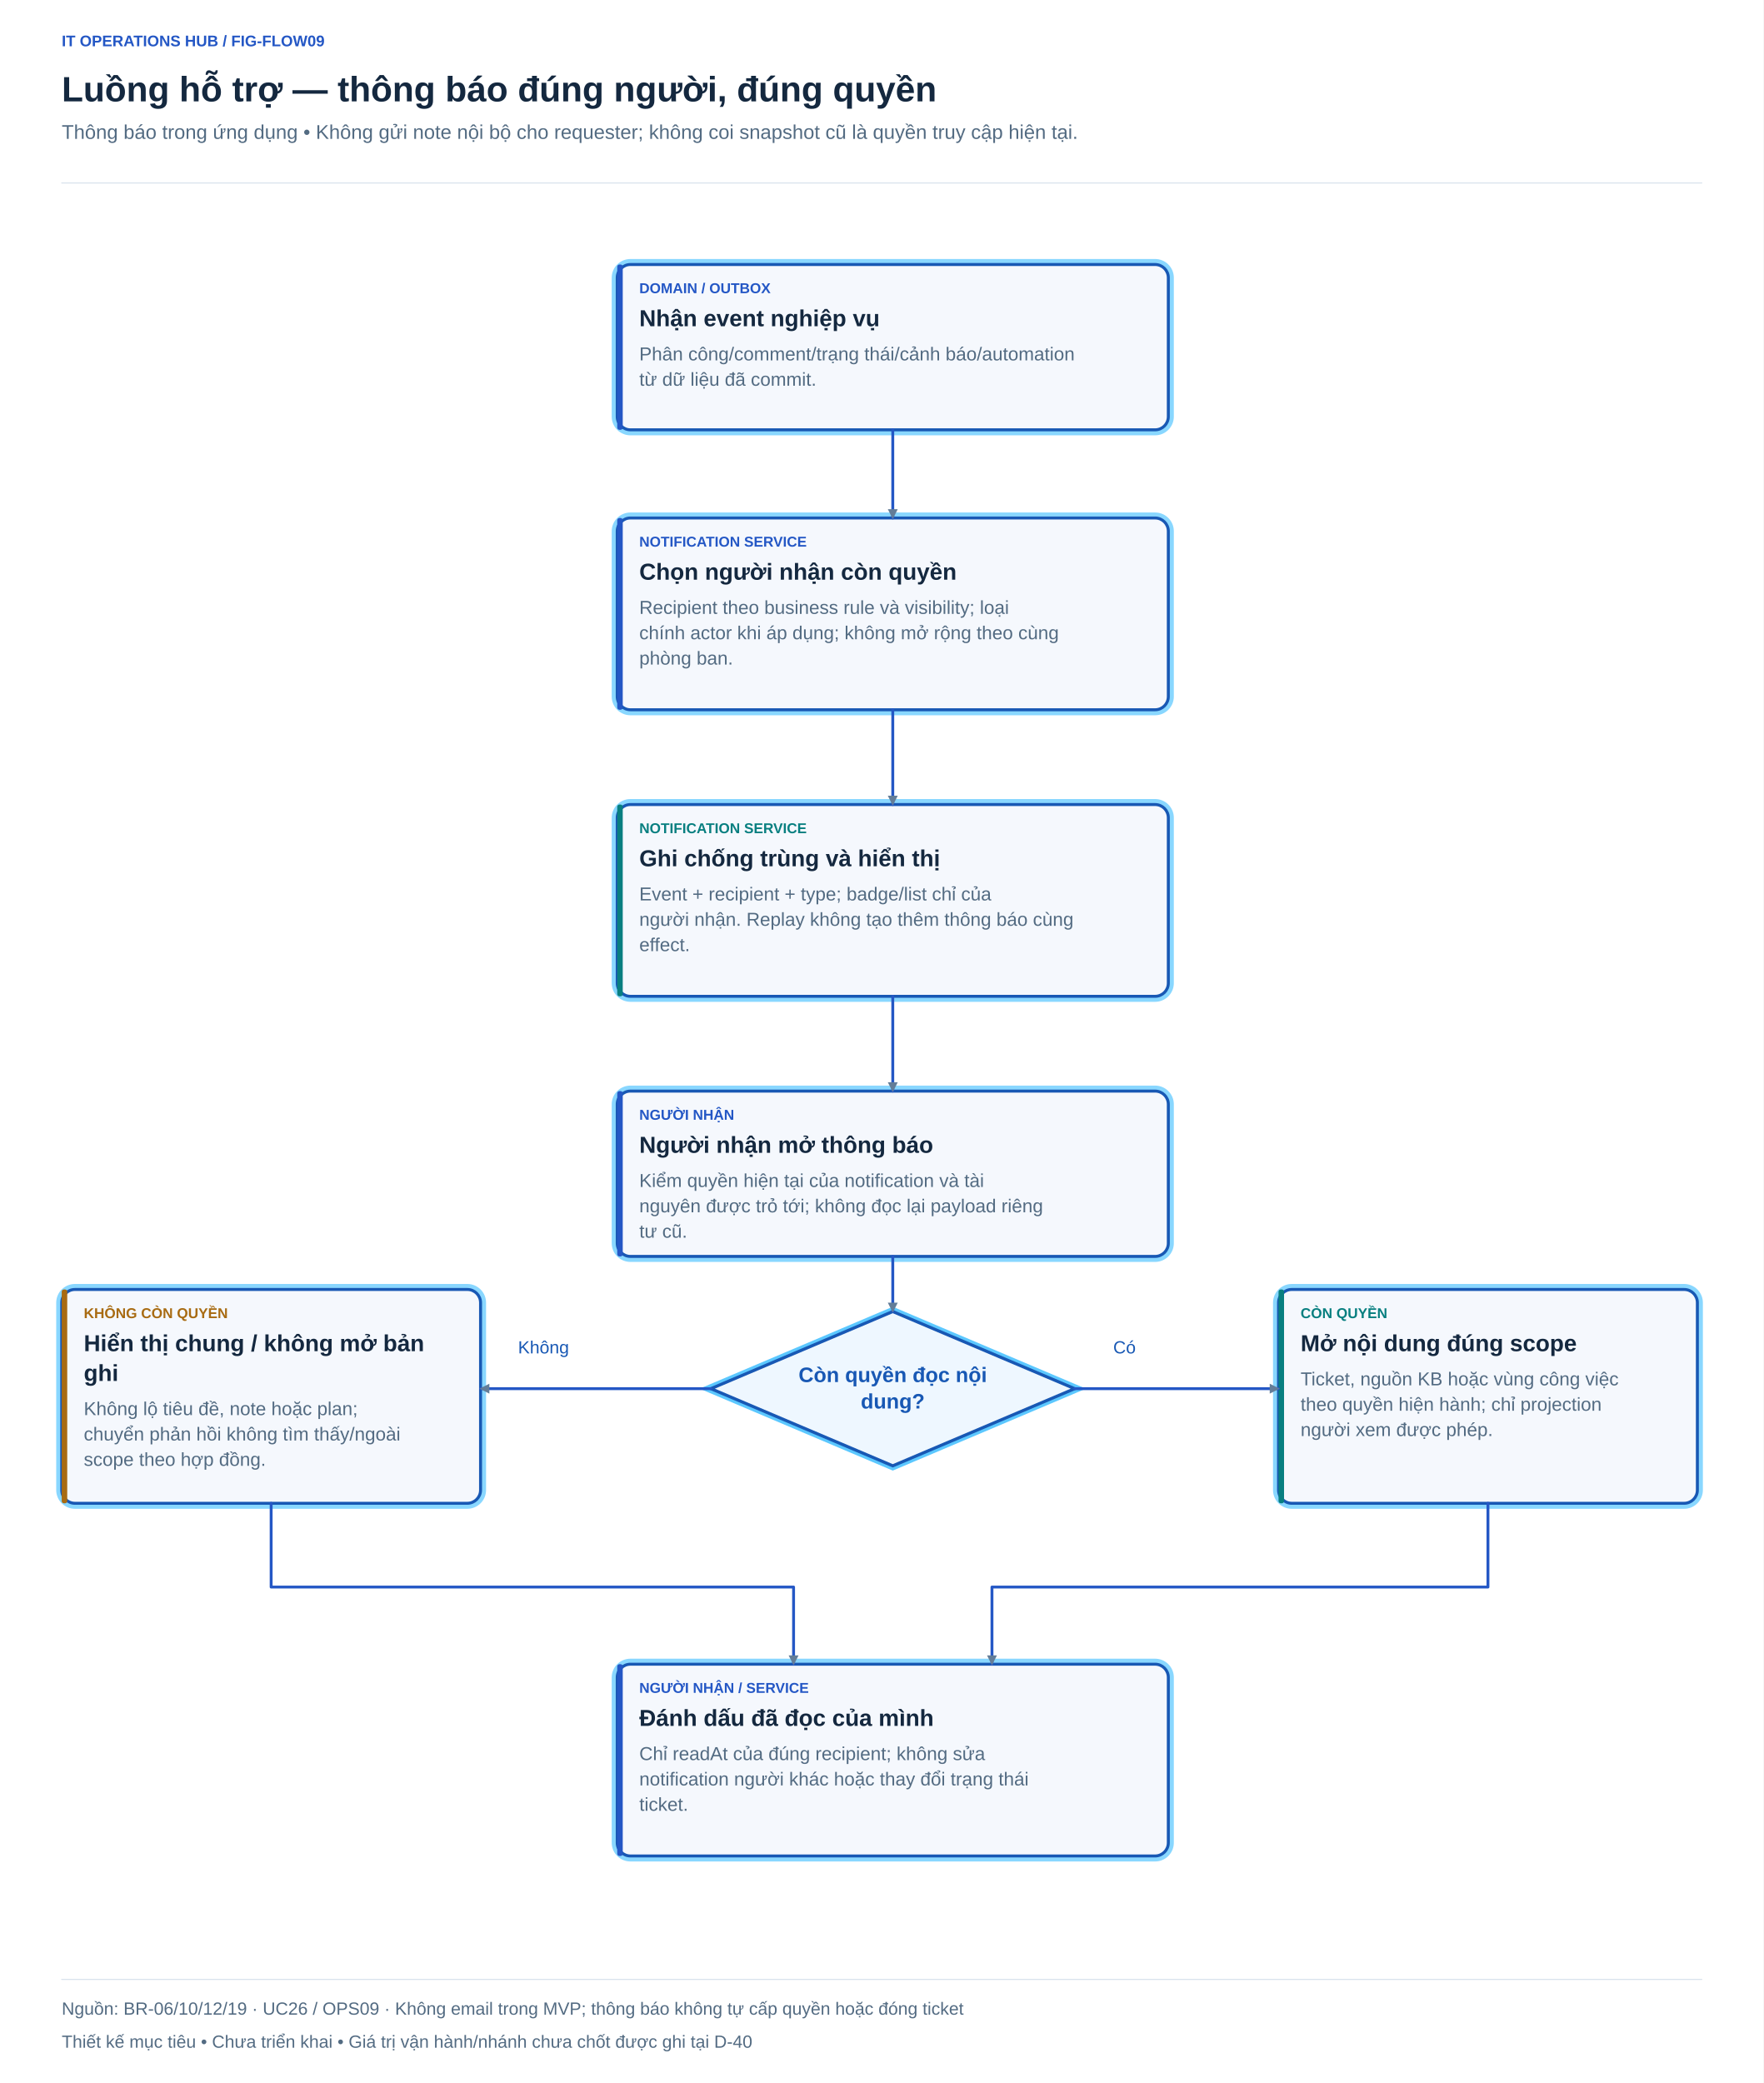
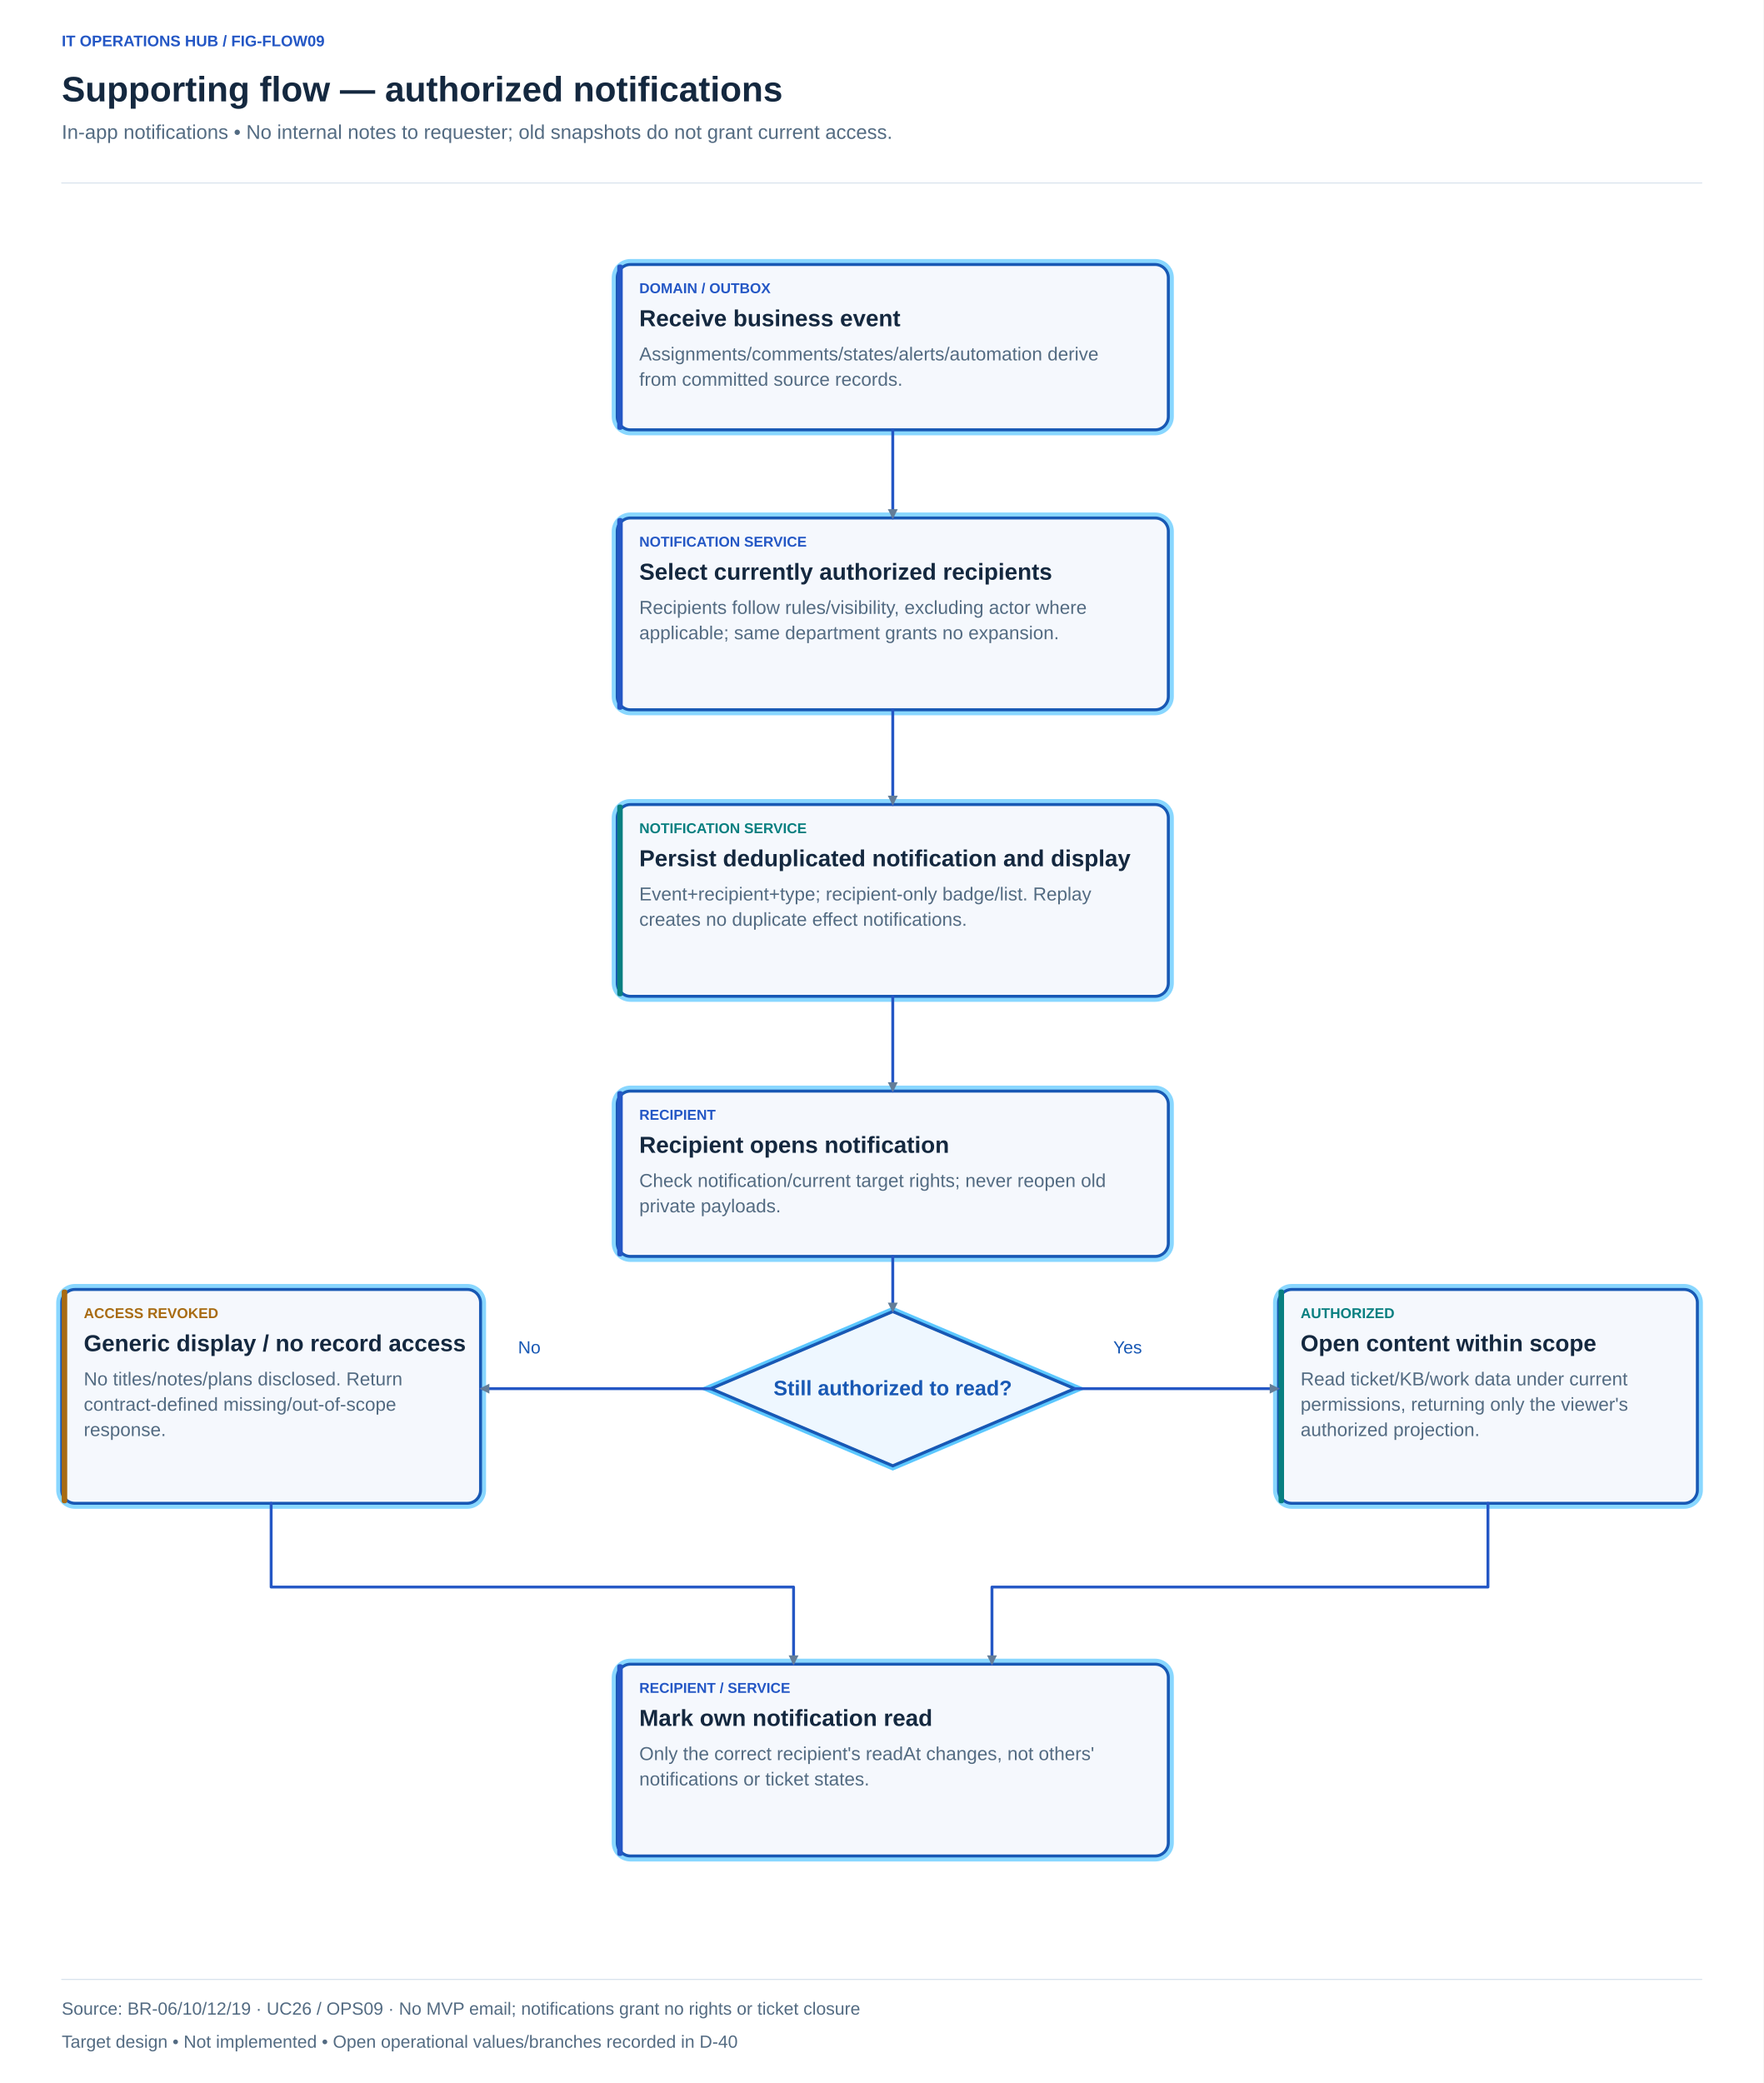
<svg xmlns="http://www.w3.org/2000/svg" width="1600" height="1890" viewBox="0 0 1600 1890" role="img" aria-labelledby="title desc" data-figure-id="FIG-FLOW09" data-source-sheet="3cbbd9f486a84007bbbb32cd00" data-topic="6ca33c2a66d34ad78c4b69295a">
  <g font-family="Segoe UI,Arial,sans-serif">
    <defs>
      <marker id="arr" markerWidth="9" markerHeight="9" refX="8" refY="4.5" orient="auto-start-reverse" markerUnits="userSpaceOnUse">
        <path d="M 0 0 L 9 4.5 L 0 9 Z" fill="#637D98" />
      </marker>
    </defs>
    <rect x="0" y="0" width="1600" height="1890" rx="0" fill="#FFFFFF" stroke="none" stroke-width="0" />
-     <text x="56" y="42" fill="#2457C5" font-size="14" font-weight="700" text-anchor="start" data-max-width="1488">IT OPERATIONS HUB  /  FIG-FLOW09</text>
-     <text x="56" y="92" fill="#14283F" font-size="32" font-weight="700" text-anchor="start" data-max-width="1488">Luồng hỗ trợ — thông báo đúng người, đúng quyền</text>
-     <text x="56" y="126" fill="#536B82" font-size="18" font-weight="400" text-anchor="start" data-max-width="1488">Thông báo trong ứng dụng • Không gửi note nội bộ cho requester; không coi snapshot cũ là quyền truy cập hiện tại.</text>
+     <text x="56" y="42.0" fill="#2457C5" font-size="14" font-weight="700" text-anchor="start" data-max-width="1488">IT OPERATIONS HUB / FIG-FLOW09</text>
+     <text x="56" y="92.0" fill="#14283F" font-size="32" font-weight="700" text-anchor="start" data-max-width="1488">Supporting flow — authorized notifications</text>
+     <text x="56" y="126.0" fill="#536B82" font-size="18" font-weight="400" text-anchor="start" data-max-width="1488">In-app notifications • No internal notes to requester; old snapshots do not grant current access.</text>
    <path d="M 56 166 L 1544 166" fill="none" stroke="#D9E3ED" stroke-width="1" stroke-linecap="round" stroke-linejoin="round" />
    <g class="diagram-node" data-node="event" data-x="560" data-y="240" data-width="500" data-height="150" data-topic="8b98f072a4005963af9bec74c31ef27d">
      <rect x="558" y="238" width="504" height="154" rx="14" fill="none" stroke="#5CC8FF" stroke-width="6" opacity=".72" />
      <rect x="560" y="240" width="500" height="150" rx="12" fill="#F5F8FD" stroke="#1858B4" stroke-width="2.7" />
      <rect x="560" y="240" width="5" height="150" rx="2" fill="#2457C5" stroke="none" stroke-width="0" />
-       <text x="580" y="266" fill="#2457C5" font-size="13" font-weight="700" text-anchor="start" data-max-width="460">DOMAIN / OUTBOX</text>
-       <text x="580" y="296" fill="#14283F" font-size="21" font-weight="600" text-anchor="start" data-max-width="460">Nhận event nghiệp vụ</text>
-       <text x="580" y="327" fill="#536B82" font-size="17" font-weight="400" text-anchor="start" data-max-width="460">Phân công/comment/trạng thái/cảnh báo/automation</text>
-       <text x="580" y="350" fill="#536B82" font-size="17" font-weight="400" text-anchor="start" data-max-width="460">từ dữ liệu đã commit.</text>
+       <text x="580" y="266.0" fill="#2457C5" font-size="13" font-weight="700" text-anchor="start" data-max-width="460">DOMAIN / OUTBOX</text>
+       <text x="580" y="296.0" fill="#14283F" font-size="21" font-weight="600" text-anchor="start" data-max-width="460">Receive business event</text>
+       <text x="580" y="327.0" fill="#536B82" font-size="17" font-weight="400" text-anchor="start" data-max-width="460">Assignments/comments/states/alerts/automation derive</text>
+       <text x="580" y="350.0" fill="#536B82" font-size="17" font-weight="400" text-anchor="start" data-max-width="460">from committed source records.</text>
    </g>
    <g class="diagram-node" data-node="scope" data-x="560" data-y="470" data-width="500" data-height="174" data-topic="3c2bbacf1720566bb10df170201427a1">
      <rect x="558" y="468" width="504" height="178" rx="14" fill="none" stroke="#5CC8FF" stroke-width="6" opacity=".72" />
      <rect x="560" y="470" width="500" height="174" rx="12" fill="#F5F8FD" stroke="#1858B4" stroke-width="2.7" />
      <rect x="560" y="470" width="5" height="174" rx="2" fill="#2457C5" stroke="none" stroke-width="0" />
-       <text x="580" y="496" fill="#2457C5" font-size="13" font-weight="700" text-anchor="start" data-max-width="460">NOTIFICATION SERVICE</text>
-       <text x="580" y="526" fill="#14283F" font-size="21" font-weight="600" text-anchor="start" data-max-width="460">Chọn người nhận còn quyền</text>
-       <text x="580" y="557" fill="#536B82" font-size="17" font-weight="400" text-anchor="start" data-max-width="460">Recipient theo business rule và visibility; loại</text>
-       <text x="580" y="580" fill="#536B82" font-size="17" font-weight="400" text-anchor="start" data-max-width="460">chính actor khi áp dụng; không mở rộng theo cùng</text>
-       <text x="580" y="603" fill="#536B82" font-size="17" font-weight="400" text-anchor="start" data-max-width="460">phòng ban.</text>
+       <text x="580" y="496.0" fill="#2457C5" font-size="13" font-weight="700" text-anchor="start" data-max-width="460">NOTIFICATION SERVICE</text>
+       <text x="580" y="526.0" fill="#14283F" font-size="21" font-weight="600" text-anchor="start" data-max-width="460">Select currently authorized recipients</text>
+       <text x="580" y="557.0" fill="#536B82" font-size="17" font-weight="400" text-anchor="start" data-max-width="460">Recipients follow rules/visibility, excluding actor where</text>
+       <text x="580" y="580.0" fill="#536B82" font-size="17" font-weight="400" text-anchor="start" data-max-width="460">applicable; same department grants no expansion.</text>
    </g>
    <g class="diagram-node" data-node="save" data-x="560" data-y="730" data-width="500" data-height="174" data-topic="42ac5743fa2c5b7895d773c92404de84">
      <rect x="558" y="728" width="504" height="178" rx="14" fill="none" stroke="#5CC8FF" stroke-width="6" opacity=".72" />
      <rect x="560" y="730" width="500" height="174" rx="12" fill="#F5F8FD" stroke="#1858B4" stroke-width="2.7" />
      <rect x="560" y="730" width="5" height="174" rx="2" fill="#087F80" stroke="none" stroke-width="0" />
-       <text x="580" y="756" fill="#087F80" font-size="13" font-weight="700" text-anchor="start" data-max-width="460">NOTIFICATION SERVICE</text>
-       <text x="580" y="786" fill="#14283F" font-size="21" font-weight="600" text-anchor="start" data-max-width="460">Ghi chống trùng và hiển thị</text>
-       <text x="580" y="817" fill="#536B82" font-size="17" font-weight="400" text-anchor="start" data-max-width="460">Event + recipient + type; badge/list chỉ của</text>
-       <text x="580" y="840" fill="#536B82" font-size="17" font-weight="400" text-anchor="start" data-max-width="460">người nhận. Replay không tạo thêm thông báo cùng</text>
-       <text x="580" y="863" fill="#536B82" font-size="17" font-weight="400" text-anchor="start" data-max-width="460">effect.</text>
+       <text x="580" y="756.0" fill="#087F80" font-size="13" font-weight="700" text-anchor="start" data-max-width="460">NOTIFICATION SERVICE</text>
+       <text x="580" y="786.0" fill="#14283F" font-size="21" font-weight="600" text-anchor="start" data-max-width="460">Persist deduplicated notification and display</text>
+       <text x="580" y="817.0" fill="#536B82" font-size="17" font-weight="400" text-anchor="start" data-max-width="460">Event+recipient+type; recipient-only badge/list. Replay</text>
+       <text x="580" y="840.0" fill="#536B82" font-size="17" font-weight="400" text-anchor="start" data-max-width="460">creates no duplicate effect notifications.</text>
    </g>
    <g class="diagram-node" data-node="open" data-x="560" data-y="990" data-width="500" data-height="150" data-topic="982f1ee578455acdbab4ae3000c45940">
      <rect x="558" y="988" width="504" height="154" rx="14" fill="none" stroke="#5CC8FF" stroke-width="6" opacity=".72" />
      <rect x="560" y="990" width="500" height="150" rx="12" fill="#F5F8FD" stroke="#1858B4" stroke-width="2.7" />
      <rect x="560" y="990" width="5" height="150" rx="2" fill="#2457C5" stroke="none" stroke-width="0" />
-       <text x="580" y="1016" fill="#2457C5" font-size="13" font-weight="700" text-anchor="start" data-max-width="460">NGƯỜI NHẬN</text>
-       <text x="580" y="1046" fill="#14283F" font-size="21" font-weight="600" text-anchor="start" data-max-width="460">Người nhận mở thông báo</text>
-       <text x="580" y="1077" fill="#536B82" font-size="17" font-weight="400" text-anchor="start" data-max-width="460">Kiểm quyền hiện tại của notification và tài</text>
-       <text x="580" y="1100" fill="#536B82" font-size="17" font-weight="400" text-anchor="start" data-max-width="460">nguyên được trỏ tới; không đọc lại payload riêng</text>
-       <text x="580" y="1123" fill="#536B82" font-size="17" font-weight="400" text-anchor="start" data-max-width="460">tư cũ.</text>
+       <text x="580" y="1016.0" fill="#2457C5" font-size="13" font-weight="700" text-anchor="start" data-max-width="460">RECIPIENT</text>
+       <text x="580" y="1046.0" fill="#14283F" font-size="21" font-weight="600" text-anchor="start" data-max-width="460">Recipient opens notification</text>
+       <text x="580" y="1077.0" fill="#536B82" font-size="17" font-weight="400" text-anchor="start" data-max-width="460">Check notification/current target rights; never reopen old</text>
+       <text x="580" y="1100.0" fill="#536B82" font-size="17" font-weight="400" text-anchor="start" data-max-width="460">private payloads.</text>
    </g>
    <g class="diagram-decision" data-node="access" data-topic="ef5c0f56b149581ea3699b24c5c491e3">
      <polygon points="810,1190.0 975.0,1260 810,1330.0 645.0,1260" fill="white" stroke="#5CC8FF" stroke-width="8" />
      <polygon points="810,1190.0 975.0,1260 810,1330.0 645.0,1260" fill="#EEF7FF" stroke="#1858B4" stroke-width="2.8" />
-       <text x="810" y="1254" fill="#1858B4" font-size="19" font-weight="700" text-anchor="middle" data-max-width="230.99999999999997">Còn quyền đọc nội</text>
-       <text x="810" y="1278" fill="#1858B4" font-size="19" font-weight="700" text-anchor="middle" data-max-width="230.99999999999997">dung?</text>
+       <text x="810" y="1266.0" fill="#1858B4" font-size="19" font-weight="700" text-anchor="middle" data-max-width="230.99999999999997">Still authorized to read?</text>
    </g>
    <g class="diagram-node" data-node="redact" data-x="56" data-y="1170" data-width="380" data-height="194" data-topic="b0004cec7f1b5c09a1af40c1c02767de">
      <rect x="54" y="1168" width="384" height="198" rx="14" fill="none" stroke="#5CC8FF" stroke-width="6" opacity=".72" />
      <rect x="56" y="1170" width="380" height="194" rx="12" fill="#F5F8FD" stroke="#1858B4" stroke-width="2.7" />
      <rect x="56" y="1170" width="5" height="194" rx="2" fill="#A86B12" stroke="none" stroke-width="0" />
-       <text x="76" y="1196" fill="#A86B12" font-size="13" font-weight="700" text-anchor="start" data-max-width="340">KHÔNG CÒN QUYỀN</text>
-       <text x="76" y="1226" fill="#14283F" font-size="21" font-weight="600" text-anchor="start" data-max-width="340">Hiển thị chung / không mở bản</text>
-       <text x="76" y="1253" fill="#14283F" font-size="21" font-weight="600" text-anchor="start" data-max-width="340">ghi</text>
-       <text x="76" y="1284" fill="#536B82" font-size="17" font-weight="400" text-anchor="start" data-max-width="340">Không lộ tiêu đề, note hoặc plan;</text>
-       <text x="76" y="1307" fill="#536B82" font-size="17" font-weight="400" text-anchor="start" data-max-width="340">chuyển phản hồi không tìm thấy/ngoài</text>
-       <text x="76" y="1330" fill="#536B82" font-size="17" font-weight="400" text-anchor="start" data-max-width="340">scope theo hợp đồng.</text>
+       <text x="76" y="1196.0" fill="#A86B12" font-size="13" font-weight="700" text-anchor="start" data-max-width="340">ACCESS REVOKED</text>
+       <text x="76" y="1226.0" fill="#14283F" font-size="21" font-weight="600" text-anchor="start" data-max-width="340">Generic display / no record access</text>
+       <text x="76" y="1257.0" fill="#536B82" font-size="17" font-weight="400" text-anchor="start" data-max-width="340">No titles/notes/plans disclosed. Return</text>
+       <text x="76" y="1280.0" fill="#536B82" font-size="17" font-weight="400" text-anchor="start" data-max-width="340">contract-defined missing/out-of-scope</text>
+       <text x="76" y="1303.0" fill="#536B82" font-size="17" font-weight="400" text-anchor="start" data-max-width="340">response.</text>
    </g>
    <g class="diagram-node" data-node="view" data-x="1160" data-y="1170" data-width="380" data-height="194" data-topic="f5b308b676b75c28a19c2ca5c93143ab">
      <rect x="1158" y="1168" width="384" height="198" rx="14" fill="none" stroke="#5CC8FF" stroke-width="6" opacity=".72" />
      <rect x="1160" y="1170" width="380" height="194" rx="12" fill="#F5F8FD" stroke="#1858B4" stroke-width="2.7" />
      <rect x="1160" y="1170" width="5" height="194" rx="2" fill="#087F80" stroke="none" stroke-width="0" />
-       <text x="1180" y="1196" fill="#087F80" font-size="13" font-weight="700" text-anchor="start" data-max-width="340">CÒN QUYỀN</text>
-       <text x="1180" y="1226" fill="#14283F" font-size="21" font-weight="600" text-anchor="start" data-max-width="340">Mở nội dung đúng scope</text>
-       <text x="1180" y="1257" fill="#536B82" font-size="17" font-weight="400" text-anchor="start" data-max-width="340">Ticket, nguồn KB hoặc vùng công việc</text>
-       <text x="1180" y="1280" fill="#536B82" font-size="17" font-weight="400" text-anchor="start" data-max-width="340">theo quyền hiện hành; chỉ projection</text>
-       <text x="1180" y="1303" fill="#536B82" font-size="17" font-weight="400" text-anchor="start" data-max-width="340">người xem được phép.</text>
+       <text x="1180" y="1196.0" fill="#087F80" font-size="13" font-weight="700" text-anchor="start" data-max-width="340">AUTHORIZED</text>
+       <text x="1180" y="1226.0" fill="#14283F" font-size="21" font-weight="600" text-anchor="start" data-max-width="340">Open content within scope</text>
+       <text x="1180" y="1257.0" fill="#536B82" font-size="17" font-weight="400" text-anchor="start" data-max-width="340">Read ticket/KB/work data under current</text>
+       <text x="1180" y="1280.0" fill="#536B82" font-size="17" font-weight="400" text-anchor="start" data-max-width="340">permissions, returning only the viewer's</text>
+       <text x="1180" y="1303.0" fill="#536B82" font-size="17" font-weight="400" text-anchor="start" data-max-width="340">authorized projection.</text>
    </g>
    <g class="diagram-node" data-node="read" data-x="560" data-y="1510" data-width="500" data-height="174" data-topic="fc2b1cab43ab53b39435ceeed309a784">
      <rect x="558" y="1508" width="504" height="178" rx="14" fill="none" stroke="#5CC8FF" stroke-width="6" opacity=".72" />
      <rect x="560" y="1510" width="500" height="174" rx="12" fill="#F5F8FD" stroke="#1858B4" stroke-width="2.7" />
      <rect x="560" y="1510" width="5" height="174" rx="2" fill="#2457C5" stroke="none" stroke-width="0" />
-       <text x="580" y="1536" fill="#2457C5" font-size="13" font-weight="700" text-anchor="start" data-max-width="460">NGƯỜI NHẬN / SERVICE</text>
-       <text x="580" y="1566" fill="#14283F" font-size="21" font-weight="600" text-anchor="start" data-max-width="460">Đánh dấu đã đọc của mình</text>
-       <text x="580" y="1597" fill="#536B82" font-size="17" font-weight="400" text-anchor="start" data-max-width="460">Chỉ readAt của đúng recipient; không sửa</text>
-       <text x="580" y="1620" fill="#536B82" font-size="17" font-weight="400" text-anchor="start" data-max-width="460">notification người khác hoặc thay đổi trạng thái</text>
-       <text x="580" y="1643" fill="#536B82" font-size="17" font-weight="400" text-anchor="start" data-max-width="460">ticket.</text>
+       <text x="580" y="1536.0" fill="#2457C5" font-size="13" font-weight="700" text-anchor="start" data-max-width="460">RECIPIENT / SERVICE</text>
+       <text x="580" y="1566.0" fill="#14283F" font-size="21" font-weight="600" text-anchor="start" data-max-width="460">Mark own notification read</text>
+       <text x="580" y="1597.0" fill="#536B82" font-size="17" font-weight="400" text-anchor="start" data-max-width="460">Only the correct recipient's readAt changes, not others'</text>
+       <text x="580" y="1620.0" fill="#536B82" font-size="17" font-weight="400" text-anchor="start" data-max-width="460">notifications or ticket states.</text>
    </g>
    <path d="M 810 390 L 810 470" fill="none" stroke="#2457C5" stroke-width="2.6" stroke-linecap="round" stroke-linejoin="round" marker-end="url(#arr)" data-from="8b98f072a4005963af9bec74c31ef27d" data-to="3c2bbacf1720566bb10df170201427a1" />
    <path d="M 810 644 L 810 730" fill="none" stroke="#2457C5" stroke-width="2.6" stroke-linecap="round" stroke-linejoin="round" marker-end="url(#arr)" data-from="3c2bbacf1720566bb10df170201427a1" data-to="42ac5743fa2c5b7895d773c92404de84" />
    <path d="M 810 904 L 810 990" fill="none" stroke="#2457C5" stroke-width="2.6" stroke-linecap="round" stroke-linejoin="round" marker-end="url(#arr)" data-from="42ac5743fa2c5b7895d773c92404de84" data-to="982f1ee578455acdbab4ae3000c45940" />
    <path d="M 810 1140 L 810 1190" fill="none" stroke="#2457C5" stroke-width="2.6" stroke-linecap="round" stroke-linejoin="round" marker-end="url(#arr)" data-from="982f1ee578455acdbab4ae3000c45940" data-to="ef5c0f56b149581ea3699b24c5c491e3" />
    <path d="M 645 1260 L 436 1260" fill="none" stroke="#2457C5" stroke-width="2.6" stroke-linecap="round" stroke-linejoin="round" marker-end="url(#arr)" data-from="ef5c0f56b149581ea3699b24c5c491e3" data-to="b0004cec7f1b5c09a1af40c1c02767de" />
    <rect x="463" y="1210" width="66.5" height="32" rx="4" fill="white" stroke="none" stroke-width="0" />
-     <text x="470" y="1228" fill="#1858B4" font-size="16" font-weight="400" text-anchor="start" data-max-width="52.5">Không</text>
+     <text x="470" y="1228.0" fill="#1858B4" font-size="16" font-weight="400" text-anchor="start" data-max-width="52.5">No</text>
    <path d="M 975 1260 L 1160 1260" fill="none" stroke="#2457C5" stroke-width="2.6" stroke-linecap="round" stroke-linejoin="round" marker-end="url(#arr)" data-from="ef5c0f56b149581ea3699b24c5c491e3" data-to="f5b308b676b75c28a19c2ca5c93143ab" />
    <rect x="1003" y="1210" width="64" height="32" rx="4" fill="white" stroke="none" stroke-width="0" />
-     <text x="1010" y="1228" fill="#1858B4" font-size="16" font-weight="400" text-anchor="start" data-max-width="50">Có</text>
+     <text x="1010" y="1228.0" fill="#1858B4" font-size="16" font-weight="400" text-anchor="start" data-max-width="50">Yes</text>
    <path d="M 246 1364 L 246 1440 L 720 1440 L 720 1510" fill="none" stroke="#2457C5" stroke-width="2.6" stroke-linecap="round" stroke-linejoin="round" marker-end="url(#arr)" data-from="b0004cec7f1b5c09a1af40c1c02767de" data-to="fc2b1cab43ab53b39435ceeed309a784" />
    <path d="M 1350 1364 L 1350 1440 L 900 1440 L 900 1510" fill="none" stroke="#2457C5" stroke-width="2.6" stroke-linecap="round" stroke-linejoin="round" marker-end="url(#arr)" data-from="f5b308b676b75c28a19c2ca5c93143ab" data-to="fc2b1cab43ab53b39435ceeed309a784" />
    <path d="M 56 1796 L 1544 1796" fill="none" stroke="#D9E3ED" stroke-width="1" stroke-linecap="round" stroke-linejoin="round" />
-     <text x="56" y="1828" fill="#536B82" font-size="16" font-weight="400" text-anchor="start" data-max-width="1488">Nguồn: BR-06/10/12/19 · UC26 / OPS09 · Không email trong MVP; thông báo không tự cấp quyền hoặc đóng ticket</text>
-     <text x="56" y="1858" fill="#536B82" font-size="16" font-weight="400" text-anchor="start" data-max-width="1488">Thiết kế mục tiêu • Chưa triển khai • Giá trị vận hành/nhánh chưa chốt được ghi tại D-40</text>
+     <text x="56" y="1828.0" fill="#536B82" font-size="16" font-weight="400" text-anchor="start" data-max-width="1488">Source: BR-06/10/12/19 · UC26 / OPS09 · No MVP email; notifications grant no rights or ticket closure</text>
+     <text x="56" y="1858.0" fill="#536B82" font-size="16" font-weight="400" text-anchor="start" data-max-width="1488">Target design • Not implemented • Open operational values/branches recorded in D-40</text>
  </g>
</svg>
